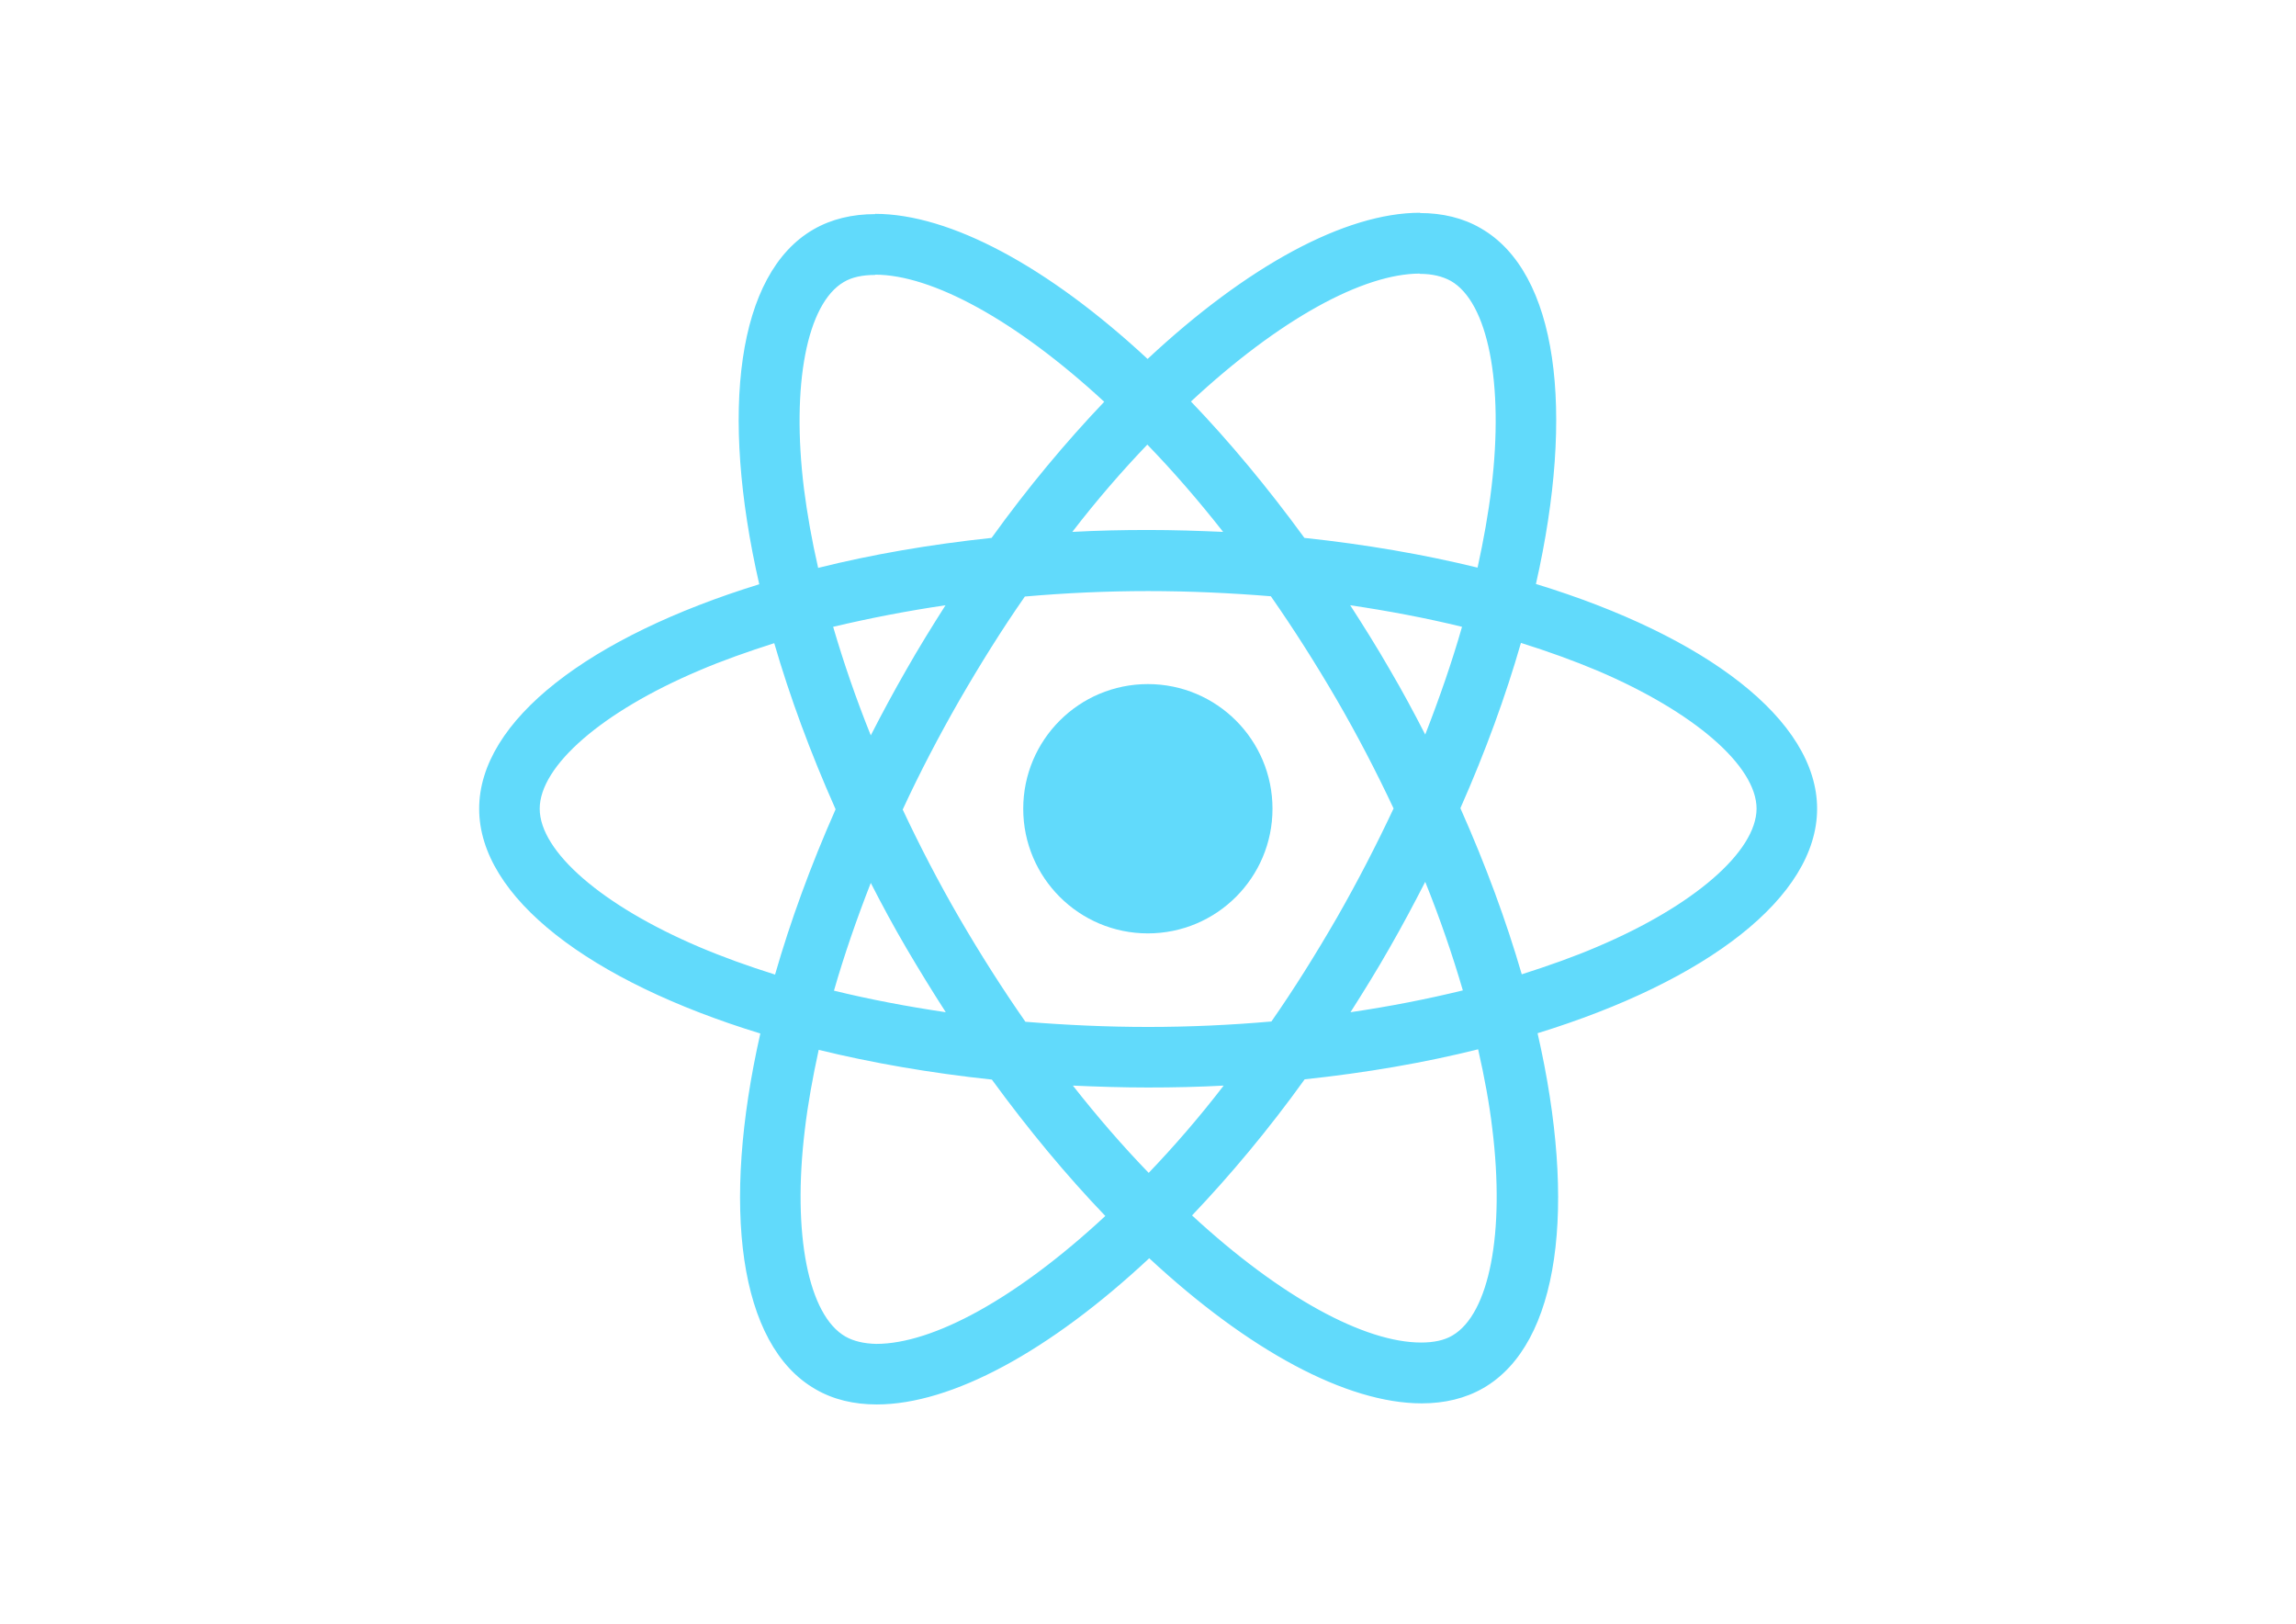
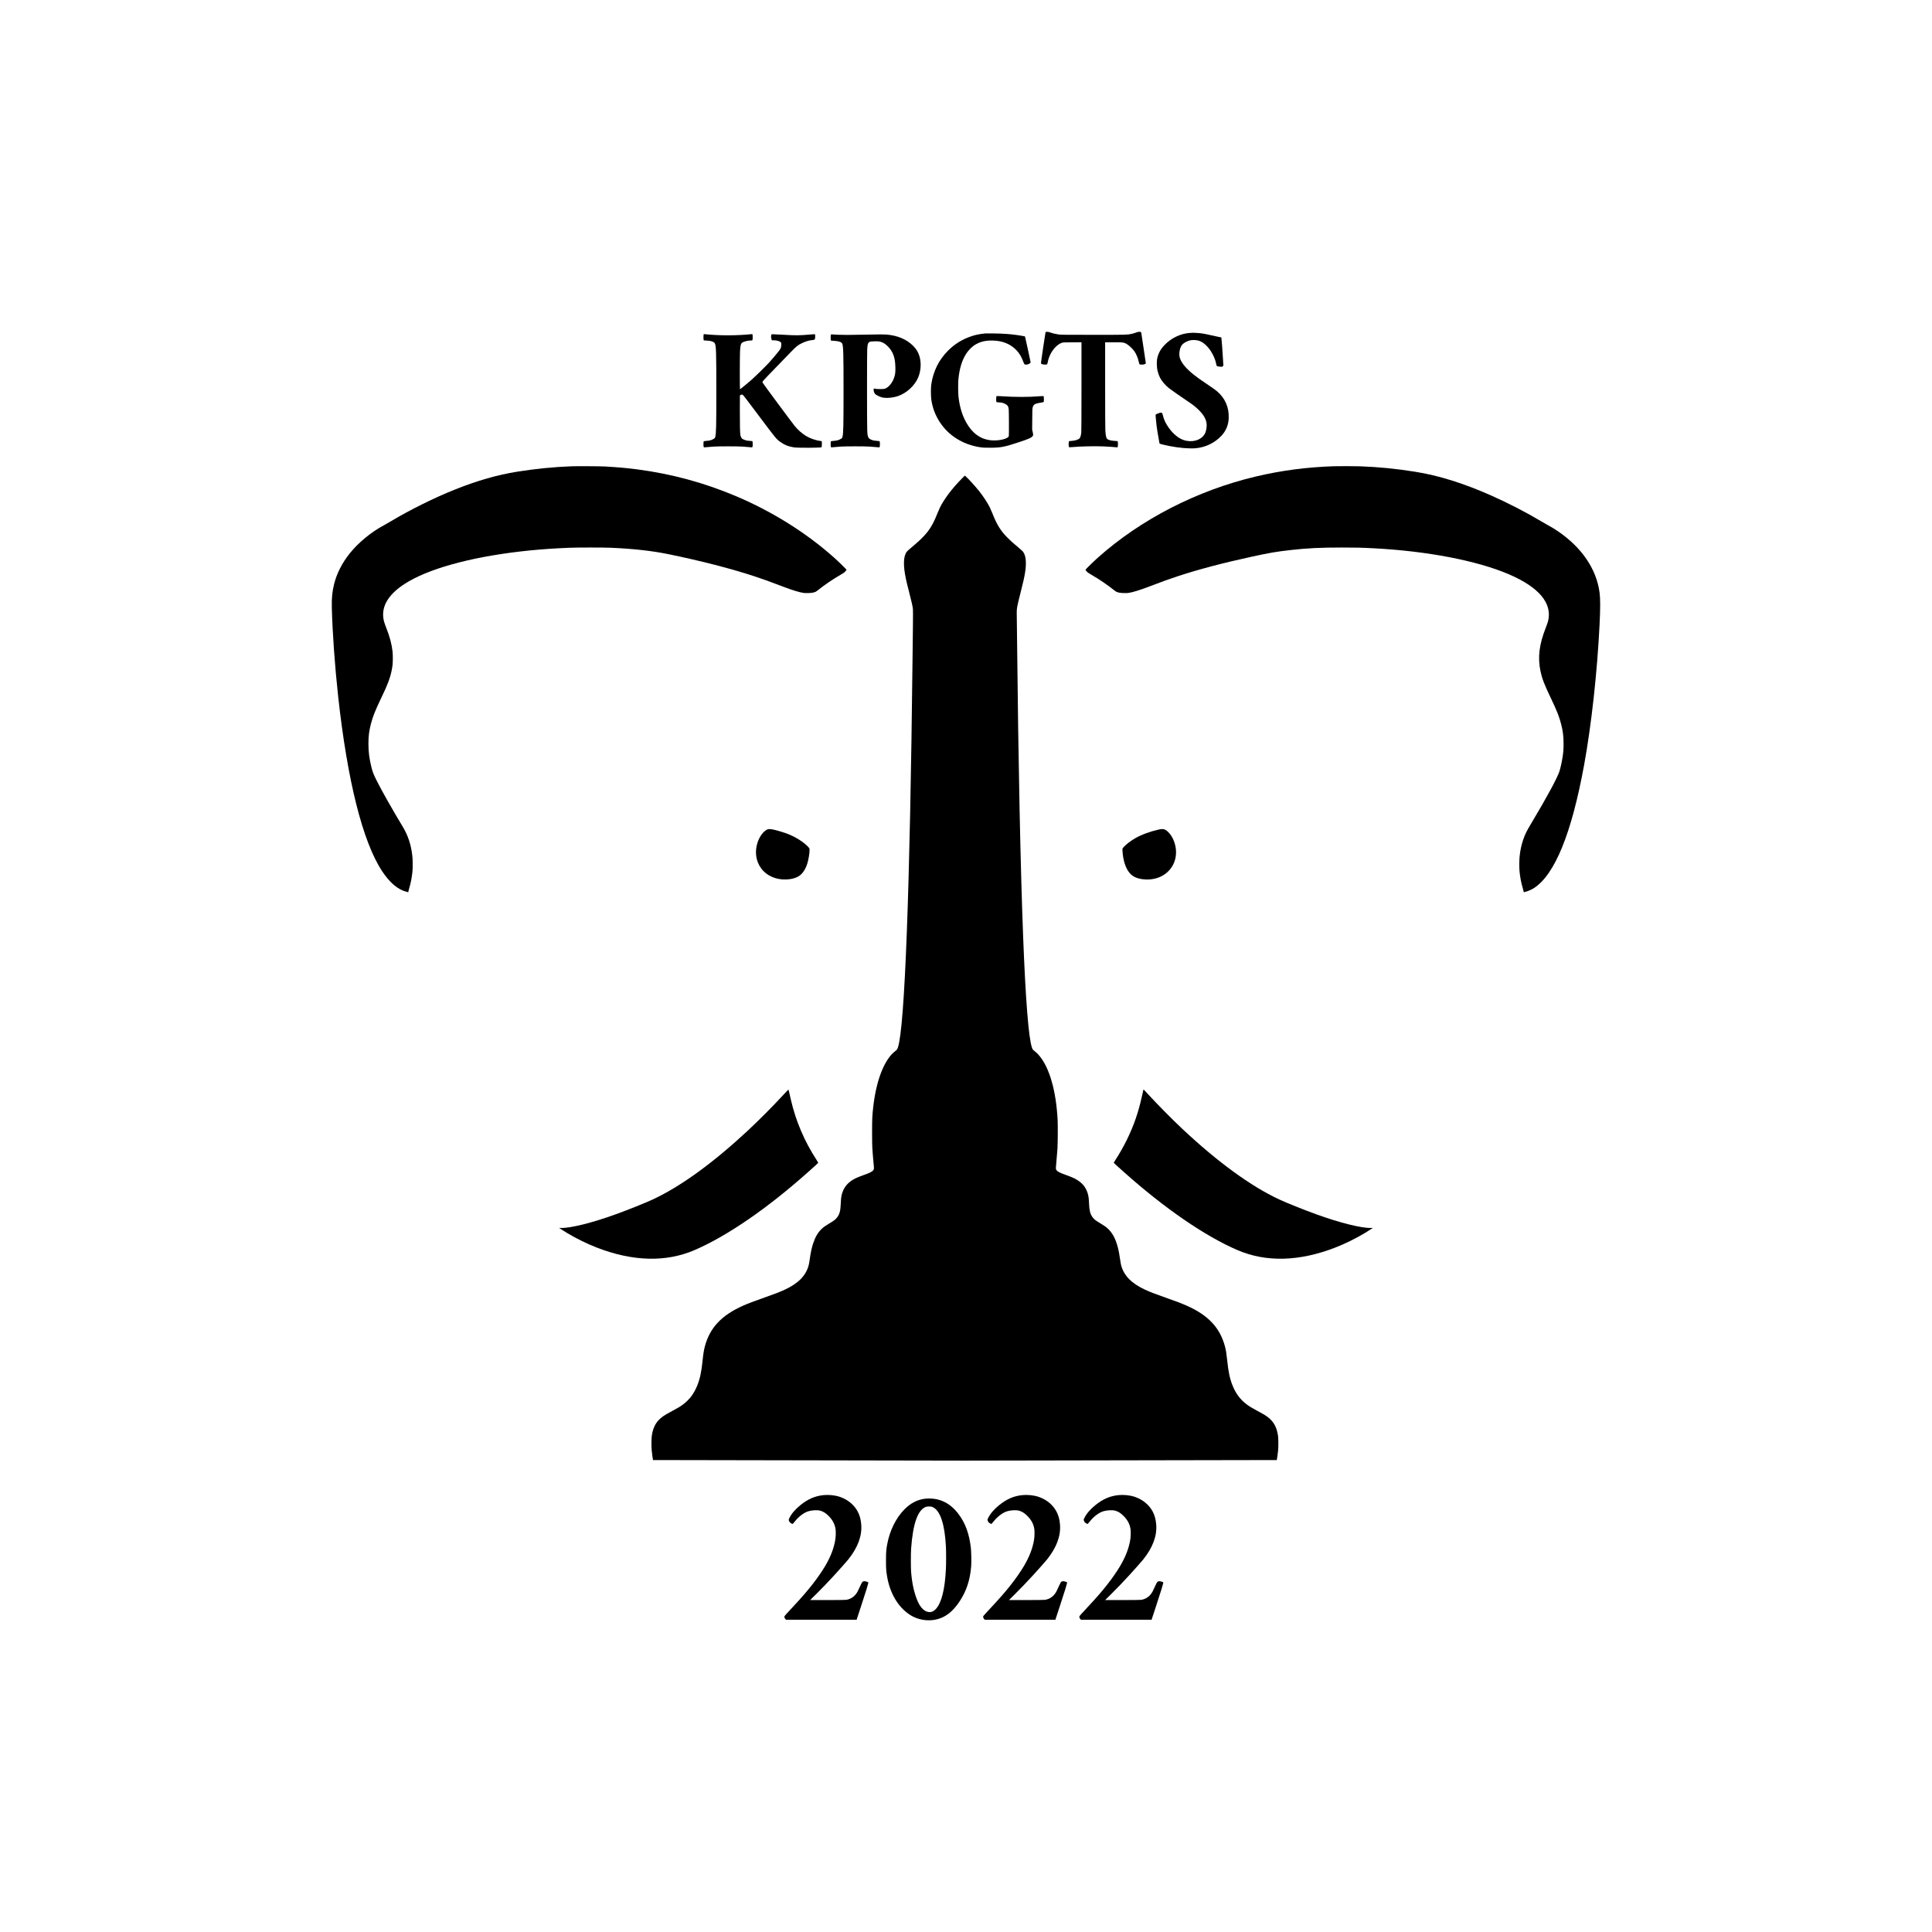
- <svg xmlns="http://www.w3.org/2000/svg" viewBox="0 0 841.9 595.3">
-   <g fill="#61DAFB">
-     <path d="M666.3 296.5c0-32.5-40.7-63.3-103.1-82.4 14.4-63.6 8-114.2-20.2-130.4-6.5-3.8-14.1-5.6-22.4-5.6v22.3c4.6 0 8.3.9 11.4 2.6 13.6 7.8 19.5 37.5 14.9 75.7-1.1 9.4-2.9 19.3-5.1 29.4-19.6-4.8-41-8.5-63.5-10.9-13.5-18.5-27.5-35.3-41.6-50 32.6-30.3 63.2-46.9 84-46.9V78c-27.5 0-63.5 19.6-99.9 53.6-36.4-33.8-72.4-53.2-99.9-53.2v22.3c20.7 0 51.4 16.5 84 46.6-14 14.7-28 31.4-41.3 49.9-22.6 2.4-44 6.1-63.6 11-2.3-10-4-19.7-5.2-29-4.7-38.2 1.1-67.9 14.6-75.8 3-1.8 6.9-2.6 11.5-2.6V78.5c-8.4 0-16 1.8-22.6 5.6-28.1 16.2-34.4 66.7-19.9 130.1-62.2 19.2-102.7 49.9-102.7 82.3 0 32.5 40.7 63.3 103.1 82.4-14.4 63.6-8 114.2 20.2 130.4 6.5 3.8 14.1 5.6 22.5 5.6 27.5 0 63.5-19.6 99.9-53.6 36.4 33.8 72.4 53.2 99.9 53.2 8.4 0 16-1.8 22.6-5.6 28.1-16.2 34.4-66.7 19.9-130.1 62-19.1 102.5-49.9 102.5-82.3zm-130.2-66.7c-3.7 12.9-8.3 26.2-13.5 39.5-4.1-8-8.4-16-13.1-24-4.6-8-9.5-15.8-14.4-23.4 14.2 2.1 27.9 4.7 41 7.9zm-45.8 106.5c-7.8 13.5-15.8 26.3-24.1 38.2-14.9 1.3-30 2-45.2 2-15.1 0-30.2-.7-45-1.9-8.3-11.9-16.4-24.6-24.2-38-7.6-13.1-14.5-26.4-20.8-39.8 6.2-13.4 13.2-26.8 20.7-39.9 7.8-13.5 15.8-26.3 24.1-38.2 14.9-1.3 30-2 45.2-2 15.1 0 30.2.7 45 1.9 8.3 11.9 16.4 24.6 24.2 38 7.6 13.1 14.5 26.4 20.8 39.8-6.3 13.4-13.2 26.8-20.7 39.9zm32.3-13c5.4 13.4 10 26.8 13.8 39.8-13.1 3.2-26.9 5.9-41.2 8 4.9-7.7 9.8-15.6 14.4-23.7 4.6-8 8.9-16.1 13-24.1zM421.2 430c-9.3-9.6-18.6-20.3-27.8-32 9 .4 18.2.7 27.5.7 9.4 0 18.7-.2 27.8-.7-9 11.7-18.3 22.4-27.5 32zm-74.4-58.9c-14.2-2.1-27.9-4.7-41-7.9 3.7-12.9 8.3-26.2 13.5-39.5 4.1 8 8.4 16 13.1 24 4.7 8 9.5 15.8 14.4 23.4zM420.7 163c9.3 9.6 18.6 20.3 27.8 32-9-.4-18.2-.7-27.5-.7-9.4 0-18.7.2-27.8.7 9-11.7 18.3-22.4 27.5-32zm-74 58.9c-4.9 7.7-9.8 15.6-14.4 23.7-4.6 8-8.9 16-13 24-5.4-13.4-10-26.8-13.8-39.8 13.1-3.1 26.9-5.8 41.2-7.9zm-90.5 125.2c-35.4-15.1-58.3-34.9-58.3-50.6 0-15.7 22.9-35.6 58.3-50.6 8.6-3.7 18-7 27.7-10.1 5.7 19.6 13.2 40 22.5 60.9-9.2 20.8-16.6 41.1-22.2 60.6-9.9-3.1-19.3-6.5-28-10.2zM310 490c-13.6-7.8-19.5-37.5-14.9-75.7 1.1-9.4 2.9-19.3 5.1-29.4 19.6 4.8 41 8.5 63.5 10.9 13.5 18.5 27.5 35.3 41.6 50-32.6 30.3-63.2 46.9-84 46.9-4.5-.1-8.3-1-11.3-2.7zm237.2-76.2c4.7 38.2-1.1 67.9-14.6 75.8-3 1.8-6.9 2.6-11.5 2.6-20.7 0-51.4-16.5-84-46.6 14-14.7 28-31.4 41.3-49.9 22.6-2.4 44-6.1 63.6-11 2.3 10.1 4.1 19.8 5.2 29.1zm38.5-66.7c-8.6 3.7-18 7-27.7 10.1-5.7-19.6-13.2-40-22.5-60.9 9.2-20.8 16.6-41.1 22.2-60.6 9.9 3.1 19.3 6.5 28.1 10.2 35.4 15.1 58.3 34.9 58.3 50.6-.1 15.7-23 35.6-58.4 50.6zM320.8 78.4z" />
-     <circle cx="420.9" cy="296.5" r="45.7" />
-     <path d="M520.5 78.1z" />
+ <svg xmlns="http://www.w3.org/2000/svg" version="1.0" width="9720pt" height="9720pt" viewBox="0 0 9720 9720" preserveAspectRatio="xMidYMid meet">
+   <g transform="translate(0,9720) scale(0.1,-0.1)" fill="#000000" stroke="none">
+     <path d="M52625 80499 c-11 -7 -22 -14 -24 -16 -3 -2 -57 -354 -121 -783 -106 -711 -115 -782 -100 -795 31 -28 105 -46 192 -48 111 -2 118 4 142 131 79 432 385 851 702 963 69 24 71 24 532 27 l462 3 0 -2218 c0 -1455 -4 -2256 -10 -2327 -11 -114 -48 -245 -78 -280 -64 -72 -206 -121 -399 -137 -76 -6 -139 -12 -141 -13 -1 -2 -7 -39 -14 -84 -11 -81 -1 -205 19 -222 4 -4 73 -1 153 6 457 39 1125 54 1565 35 256 -11 634 -36 687 -46 21 -3 30 1 40 18 13 25 17 202 5 259 l-8 36 -107 6 c-271 16 -407 60 -449 146 -30 61 -51 190 -63 395 -6 104 -10 992 -10 2298 l0 2127 419 0 c429 0 475 -3 573 -40 134 -50 336 -221 466 -395 104 -139 196 -360 239 -569 23 -113 33 -121 153 -121 71 0 95 5 143 27 31 15 57 28 56 30 0 2 -53 356 -117 788 l-118 785 -39 13 c-56 19 -123 9 -245 -37 -58 -22 -148 -48 -200 -59 -220 -47 -211 -47 -1930 -47 -1496 0 -1635 1 -1747 18 -137 19 -313 62 -417 102 -80 30 -181 42 -211 24z" />
+     <path d="M59848 80449 c-231 -18 -457 -79 -673 -183 -225 -108 -422 -251 -590 -428 -206 -217 -321 -434 -371 -703 -26 -141 -16 -421 20 -580 29 -126 73 -250 124 -351 90 -177 260 -378 452 -533 98 -79 682 -486 965 -673 411 -271 705 -557 838 -816 86 -166 111 -312 88 -502 -24 -193 -74 -319 -168 -421 -259 -279 -729 -337 -1125 -138 -292 147 -601 482 -786 854 -51 104 -88 206 -117 330 -33 139 -52 152 -178 119 -65 -17 -166 -64 -184 -86 -9 -10 -4 -85 17 -293 30 -285 36 -332 71 -560 23 -148 97 -571 105 -597 5 -18 213 -72 494 -127 494 -98 1014 -141 1335 -111 490 46 940 264 1278 619 237 250 359 540 374 891 22 551 -184 1019 -606 1371 -53 44 -244 180 -426 302 -395 265 -573 392 -732 520 -453 364 -693 685 -718 961 -9 93 10 260 41 356 49 156 134 250 299 331 143 71 231 92 385 92 244 0 422 -77 619 -267 243 -235 445 -606 508 -936 18 -93 19 -95 55 -113 25 -12 71 -20 141 -24 l104 -6 31 29 31 29 -29 470 c-26 423 -49 722 -68 889 l-7 60 -140 28 c-77 16 -271 58 -432 94 -331 73 -436 90 -660 104 -175 11 -209 11 -365 -1z" />
+     <path d="M49565 80424 c-275 -27 -477 -68 -688 -138 -454 -150 -841 -388 -1178 -725 -464 -464 -747 -1032 -845 -1696 -28 -184 -25 -601 4 -790 64 -414 200 -768 429 -1120 440 -674 1167 -1126 2023 -1256 139 -21 189 -24 475 -24 564 0 729 31 1470 275 498 165 623 220 699 310 32 39 33 60 0 210 l-26 120 5 527 c3 434 6 537 19 578 36 120 71 160 170 195 56 19 219 54 322 67 58 8 60 9 69 43 12 45 5 256 -8 269 -7 7 -67 6 -190 -4 -580 -47 -1244 -46 -1939 1 -131 8 -233 11 -238 6 -25 -25 -29 -260 -5 -299 4 -6 56 -13 116 -17 152 -9 203 -20 297 -65 142 -68 182 -122 203 -274 12 -85 16 -1300 5 -1356 -21 -105 -324 -205 -659 -218 -591 -23 -1050 228 -1398 762 -253 389 -411 863 -474 1428 -21 191 -24 712 -5 897 58 559 186 965 413 1306 89 133 267 315 384 392 267 177 565 252 950 239 482 -16 857 -168 1160 -472 146 -146 267 -347 360 -600 48 -131 57 -139 142 -139 109 0 223 64 223 123 0 24 -276 1291 -282 1296 -6 5 -241 46 -368 64 -380 55 -744 81 -1220 85 -206 2 -393 2 -415 0z" />
+     <path d="M35404 80379 c-14 -22 -17 -220 -5 -265 l11 -41 127 -7 c165 -8 262 -28 343 -68 54 -28 69 -40 87 -78 62 -126 72 -456 72 -2365 0 -1800 -8 -2156 -54 -2335 -16 -61 -30 -75 -126 -125 -88 -45 -161 -63 -315 -76 -71 -6 -133 -15 -139 -20 -15 -15 -19 -225 -6 -271 11 -36 14 -38 44 -34 39 7 220 21 467 38 246 17 1194 17 1440 0 247 -17 428 -31 467 -38 30 -4 33 -2 42 33 14 48 14 197 1 245 l-10 36 -88 7 c-48 3 -119 10 -159 15 -75 10 -207 57 -255 91 -37 27 -78 98 -95 168 -23 92 -34 560 -31 1316 l3 699 34 23 c40 27 71 29 112 7 21 -10 277 -344 818 -1067 859 -1147 868 -1158 1079 -1307 219 -155 382 -219 667 -266 194 -32 1366 -27 1399 6 11 11 21 227 12 273 -7 35 -8 36 -64 42 -238 26 -537 131 -749 263 -188 116 -395 300 -548 487 -139 170 -1613 2160 -1620 2187 -4 14 0 40 8 59 13 31 413 449 1371 1433 343 352 382 384 602 491 191 93 370 145 550 160 94 8 99 13 115 121 8 54 0 157 -13 170 -3 2 -106 -4 -229 -15 -551 -50 -718 -51 -1413 -10 -285 16 -524 28 -531 25 -19 -7 -38 -112 -31 -165 3 -25 13 -67 22 -93 l16 -48 86 0 c177 -1 332 -48 374 -114 17 -27 19 -44 15 -126 -6 -138 -26 -181 -159 -346 -146 -183 -287 -348 -456 -536 -165 -182 -709 -715 -906 -887 -145 -127 -541 -454 -557 -459 -12 -5 -11 1575 1 1883 13 326 41 431 130 479 105 57 275 96 421 96 54 0 68 3 74 18 15 33 18 228 5 267 l-12 38 -62 -7 c-703 -74 -1640 -74 -2317 0 -42 5 -59 3 -65 -7z" />
+     <path d="M41804 80368 c-14 -21 -17 -219 -5 -264 l11 -41 117 -7 c278 -16 411 -61 449 -152 53 -126 63 -519 63 -2349 0 -1800 -8 -2156 -54 -2335 -16 -61 -30 -75 -126 -125 -88 -45 -161 -63 -315 -76 -71 -6 -133 -15 -139 -20 -15 -15 -19 -225 -6 -271 11 -36 14 -38 44 -34 39 7 220 21 467 38 246 17 1194 17 1440 0 247 -17 428 -31 467 -38 30 -4 33 -2 42 33 14 48 14 197 1 245 l-10 36 -88 7 c-159 12 -230 24 -308 55 -99 40 -128 60 -161 117 -43 73 -53 141 -63 403 -13 338 -12 3832 0 4038 13 209 32 296 74 338 46 46 89 55 296 61 197 5 250 -1 373 -47 207 -78 442 -325 553 -583 79 -182 113 -375 121 -673 6 -238 -6 -348 -57 -505 -72 -220 -213 -423 -360 -518 -108 -70 -139 -76 -360 -75 -138 1 -210 6 -247 16 -69 20 -78 10 -69 -73 11 -94 41 -163 89 -204 59 -51 248 -141 337 -160 216 -47 533 -20 794 67 429 144 837 515 1014 923 147 339 172 760 65 1099 -61 195 -160 355 -317 511 -333 332 -794 523 -1362 565 -114 8 -325 7 -892 -4 -408 -9 -876 -16 -1040 -16 -286 0 -687 13 -783 26 -33 4 -49 2 -55 -8z" />
+     <path d="M28740 73740 c-909 -36 -1777 -122 -2713 -270 -992 -157 -2002 -446 -3122 -892 -1055 -421 -2272 -1024 -3265 -1618 -107 -64 -244 -143 -305 -175 -658 -350 -1307 -883 -1748 -1437 -375 -471 -645 -1001 -776 -1526 -96 -379 -128 -703 -117 -1177 30 -1248 150 -2938 317 -4465 466 -4257 1233 -7315 2206 -8799 393 -599 813 -950 1262 -1055 l59 -14 17 77 c9 42 32 126 50 186 65 216 120 512 146 785 18 183 15 584 -5 767 -62 570 -218 1045 -492 1495 -462 761 -1040 1780 -1284 2267 -182 363 -221 463 -284 716 -108 436 -150 768 -150 1180 0 379 33 642 124 993 97 373 208 653 522 1312 86 179 181 382 212 453 208 471 310 817 357 1217 16 133 16 512 0 650 -44 391 -143 762 -323 1215 -44 110 -92 250 -108 311 -194 746 231 1429 1255 2020 1262 727 3446 1285 6065 1549 640 64 1195 102 2010 137 379 16 1711 16 2080 0 1161 -51 2070 -153 2925 -328 1594 -327 3144 -726 4295 -1106 470 -155 668 -227 1470 -531 461 -175 792 -276 1010 -308 102 -14 369 -6 460 14 134 31 147 37 251 118 370 293 757 556 1160 788 142 82 176 106 228 164 34 37 61 73 61 80 0 18 -419 429 -631 617 -1397 1245 -3107 2316 -4924 3085 -1596 676 -3239 1122 -4970 1350 -505 66 -982 109 -1630 146 -243 13 -1414 20 -1695 9z" />
+     <path d="M67115 73743 c-1379 -45 -2647 -212 -3943 -519 -2948 -699 -5768 -2147 -7931 -4074 -212 -188 -631 -599 -631 -617 0 -7 27 -43 61 -80 52 -58 86 -82 228 -164 403 -232 790 -495 1160 -788 104 -81 117 -87 251 -118 91 -20 358 -28 460 -14 218 32 549 133 1010 308 802 304 1000 376 1470 531 1034 341 2230 658 3715 982 912 199 1246 256 1985 339 838 94 1476 125 2560 125 728 0 972 -6 1610 -39 2683 -140 5177 -619 6780 -1302 1524 -650 2209 -1466 1984 -2365 -15 -57 -63 -197 -109 -313 -341 -866 -419 -1506 -270 -2214 76 -358 188 -651 513 -1331 316 -663 424 -937 522 -1315 91 -348 124 -612 124 -990 0 -273 -9 -399 -45 -645 -34 -237 -108 -576 -161 -740 -111 -343 -637 -1316 -1421 -2625 -244 -408 -306 -535 -407 -830 -88 -260 -143 -514 -176 -818 -20 -183 -23 -584 -5 -767 26 -273 81 -569 146 -785 18 -60 41 -144 50 -186 l17 -77 59 14 c136 32 323 111 445 189 1055 673 1902 2751 2534 6211 366 2008 659 4670 775 7049 41 846 41 1296 0 1610 -156 1188 -895 2274 -2110 3098 -159 108 -340 217 -500 302 -60 32 -198 111 -305 175 -760 455 -1682 931 -2527 1306 -1411 626 -2653 1013 -3860 1204 -962 152 -1823 237 -2753 270 -241 9 -1080 11 -1305 3z" />
+     <path d="M48402 73133 c-493 -496 -891 -1021 -1116 -1472 -24 -47 -83 -185 -131 -306 -299 -753 -533 -1059 -1295 -1695 -107 -89 -210 -181 -229 -204 -183 -224 -202 -685 -55 -1376 38 -178 62 -279 154 -635 129 -502 181 -731 199 -879 6 -49 6 -353 1 -830 -5 -413 -14 -1181 -20 -1706 -127 -11501 -390 -18499 -735 -19527 -33 -98 -45 -115 -134 -183 -548 -418 -958 -1462 -1110 -2825 -48 -433 -56 -598 -56 -1250 0 -398 5 -690 13 -815 17 -261 50 -655 67 -815 20 -174 19 -218 -5 -264 -42 -83 -160 -149 -450 -251 -304 -108 -492 -190 -614 -268 -259 -166 -419 -368 -511 -645 -47 -144 -64 -263 -75 -524 -14 -360 -53 -522 -164 -683 -80 -117 -155 -179 -398 -323 -222 -134 -295 -185 -392 -277 -192 -182 -317 -389 -427 -710 -76 -221 -127 -452 -179 -815 -16 -116 -41 -254 -54 -307 -137 -524 -525 -921 -1208 -1234 -267 -123 -461 -198 -1018 -394 -559 -197 -807 -291 -1067 -406 -1089 -481 -1682 -1113 -1932 -2056 -49 -183 -79 -372 -111 -687 -59 -584 -131 -925 -266 -1266 -194 -489 -475 -826 -914 -1097 -58 -36 -213 -123 -344 -192 -130 -70 -274 -149 -319 -176 -436 -257 -639 -561 -714 -1067 -21 -146 -24 -555 -5 -748 12 -120 60 -477 65 -481 3 -3 13999 -29 15692 -29 1693 0 15689 26 15692 29 5 4 53 361 65 481 19 193 16 602 -5 748 -75 504 -271 801 -704 1061 -48 29 -196 111 -328 181 -132 70 -287 157 -345 193 -439 271 -720 608 -914 1097 -135 341 -207 682 -266 1266 -32 315 -62 504 -111 687 -250 944 -843 1575 -1932 2056 -260 115 -508 209 -1067 406 -557 196 -751 271 -1018 394 -683 313 -1071 710 -1208 1234 -13 53 -38 191 -54 307 -38 261 -62 392 -105 565 -112 442 -265 736 -501 960 -97 92 -170 143 -392 277 -243 144 -318 206 -398 323 -110 160 -150 326 -164 683 -11 261 -28 380 -75 524 -79 237 -200 411 -390 557 -183 141 -331 213 -735 356 -290 102 -408 168 -450 251 -25 48 -25 77 0 314 20 201 43 474 61 740 17 252 23 1157 10 1426 -38 758 -146 1454 -308 1989 -14 47 -31 108 -39 136 -20 77 -104 302 -168 449 -179 409 -408 733 -647 915 -89 68 -101 85 -134 183 -167 498 -318 2409 -440 5567 -135 3510 -244 8802 -305 14860 -5 542 -12 1111 -15 1265 -6 291 -1 366 36 550 22 110 93 404 169 700 213 827 269 1181 248 1549 -11 191 -65 360 -149 462 -19 23 -122 115 -229 204 -286 239 -397 340 -570 516 -323 331 -506 629 -725 1179 -48 121 -107 259 -131 306 -128 256 -340 579 -558 849 -186 232 -561 643 -660 723 l-47 39 -137 -139z" />
+     <path d="M38615 55473 c-196 -79 -395 -340 -500 -655 -153 -463 -91 -927 173 -1297 266 -373 744 -588 1262 -568 330 13 586 99 750 253 135 128 234 297 310 529 65 201 120 522 120 707 0 62 -2 69 -39 115 -79 99 -237 233 -416 353 -317 211 -637 354 -1082 480 -334 95 -492 118 -578 83z" />
+     <path d="M58297 55465 c-446 -99 -879 -260 -1202 -448 -236 -137 -483 -331 -586 -460 -37 -46 -39 -53 -39 -115 0 -37 7 -127 15 -201 53 -469 197 -829 414 -1033 165 -156 420 -242 751 -255 720 -28 1312 383 1474 1022 69 269 55 558 -39 843 -73 219 -181 399 -318 528 -152 144 -249 168 -470 119z" />
+     <path d="M39459 42168 c-551 -600 -1331 -1383 -1904 -1913 -1731 -1601 -3327 -2753 -4705 -3396 -382 -178 -1206 -509 -1845 -741 -1206 -439 -2319 -716 -2793 -696 -45 1 -82 2 -82 2 0 -5 298 -195 425 -271 439 -264 991 -534 1480 -723 1805 -700 3480 -741 4915 -120 1638 708 3657 2096 5705 3922 293 260 509 458 513 468 2 4 -39 72 -91 151 -606 931 -1044 1959 -1287 3020 -28 123 -65 285 -82 359 -17 74 -34 141 -37 148 -5 9 -76 -61 -212 -210z" />
+     <path d="M57520 42349 c-7 -23 -38 -162 -71 -308 -101 -453 -182 -742 -309 -1116 -239 -697 -599 -1431 -1017 -2074 -52 -79 -93 -147 -91 -151 4 -10 220 -208 513 -468 2048 -1826 4067 -3214 5705 -3922 1445 -625 3127 -580 4951 133 463 181 1020 455 1444 710 127 76 425 266 425 271 0 0 -37 -1 -82 -2 -474 -20 -1587 257 -2793 696 -639 232 -1463 563 -1845 741 -1415 660 -3080 1872 -4850 3531 -504 472 -1273 1250 -1758 1778 -113 122 -206 222 -208 222 -2 0 -8 -19 -14 -41z" />
+     <path d="M41425 21979 c-418 -43 -775 -197 -1145 -494 -262 -210 -453 -431 -565 -655 -37 -73 -37 -75 -25 -128 14 -62 57 -112 133 -152 37 -19 51 -22 65 -14 9 6 54 58 98 115 195 249 462 451 689 518 176 53 440 67 581 31 155 -39 293 -125 438 -274 196 -200 300 -397 342 -646 20 -122 15 -367 -10 -533 -68 -434 -236 -870 -516 -1342 -351 -589 -862 -1240 -1551 -1975 -400 -426 -499 -539 -499 -565 0 -36 27 -95 57 -127 l27 -28 1777 0 1778 0 12 43 c6 23 98 303 204 622 233 698 384 1193 370 1216 -9 13 -110 48 -163 55 -61 8 -110 -7 -144 -44 -14 -15 -65 -115 -113 -222 -104 -235 -138 -298 -214 -393 -124 -154 -292 -249 -485 -276 -50 -7 -381 -11 -942 -11 l-864 0 271 268 c283 278 627 636 938 976 267 291 625 695 709 800 476 594 695 1180 652 1745 -19 261 -73 464 -176 661 -176 338 -509 612 -904 744 -242 81 -555 113 -825 85z" />
+     <path d="M51425 21979 c-418 -43 -775 -197 -1145 -494 -262 -210 -453 -431 -565 -655 -37 -73 -37 -75 -25 -128 14 -62 57 -112 133 -152 37 -19 51 -22 65 -14 9 6 54 58 98 115 195 249 462 451 689 518 176 53 440 67 581 31 155 -39 293 -125 438 -274 196 -200 300 -397 342 -646 20 -122 15 -367 -10 -533 -68 -434 -236 -870 -516 -1342 -351 -589 -862 -1240 -1551 -1975 -400 -426 -499 -539 -499 -565 0 -36 27 -95 57 -127 l27 -28 1777 0 1778 0 12 43 c6 23 98 303 204 622 233 698 384 1193 370 1216 -9 13 -110 48 -163 55 -61 8 -110 -7 -144 -44 -14 -15 -65 -115 -113 -222 -104 -235 -138 -298 -214 -393 -124 -154 -292 -249 -485 -276 -50 -7 -381 -11 -942 -11 l-864 0 271 268 c283 278 627 636 938 976 267 291 625 695 709 800 476 594 695 1180 652 1745 -19 261 -73 464 -176 661 -176 338 -509 612 -904 744 -242 81 -555 113 -825 85z" />
+     <path d="M56265 21979 c-418 -43 -775 -197 -1145 -494 -262 -210 -453 -431 -565 -655 -37 -73 -37 -75 -25 -128 14 -62 57 -112 133 -152 37 -19 51 -22 65 -14 9 6 54 58 98 115 195 249 462 451 689 518 176 53 440 67 581 31 155 -39 293 -125 438 -274 196 -200 300 -397 342 -646 20 -122 15 -367 -10 -533 -68 -433 -236 -871 -516 -1342 -351 -589 -862 -1240 -1551 -1975 -400 -426 -499 -539 -499 -565 0 -36 27 -95 57 -127 l27 -28 1777 0 1778 0 12 43 c6 23 98 303 204 622 233 698 384 1193 370 1216 -9 13 -110 48 -163 55 -61 8 -110 -7 -144 -44 -14 -15 -65 -115 -113 -222 -104 -235 -138 -298 -214 -393 -124 -154 -292 -249 -485 -276 -50 -7 -381 -11 -942 -11 l-864 0 271 268 c283 278 627 636 938 976 267 291 625 695 709 800 476 594 695 1180 652 1745 -19 261 -73 464 -176 661 -176 338 -509 612 -904 744 -242 81 -555 113 -825 85z" />
+     <path d="M46504 21795 c-371 -55 -695 -226 -994 -525 -428 -429 -748 -1073 -874 -1760 -53 -290 -61 -396 -61 -820 0 -414 7 -515 56 -805 141 -841 550 -1533 1134 -1918 491 -324 1147 -376 1663 -132 309 146 573 391 831 770 356 523 551 1109 602 1810 15 202 6 698 -15 895 -78 714 -276 1260 -624 1720 -397 524 -893 784 -1492 779 -74 -1 -176 -7 -226 -14z m441 -429 c366 -181 588 -866 645 -1986 13 -253 13 -838 0 -1105 -50 -1040 -223 -1726 -511 -2030 -115 -121 -235 -167 -375 -145 -223 36 -422 251 -565 610 -162 410 -255 845 -301 1410 -16 199 -16 930 0 1155 93 1296 341 1983 766 2121 26 9 81 13 152 11 106 -2 113 -4 189 -41z" />
  </g>
</svg>
